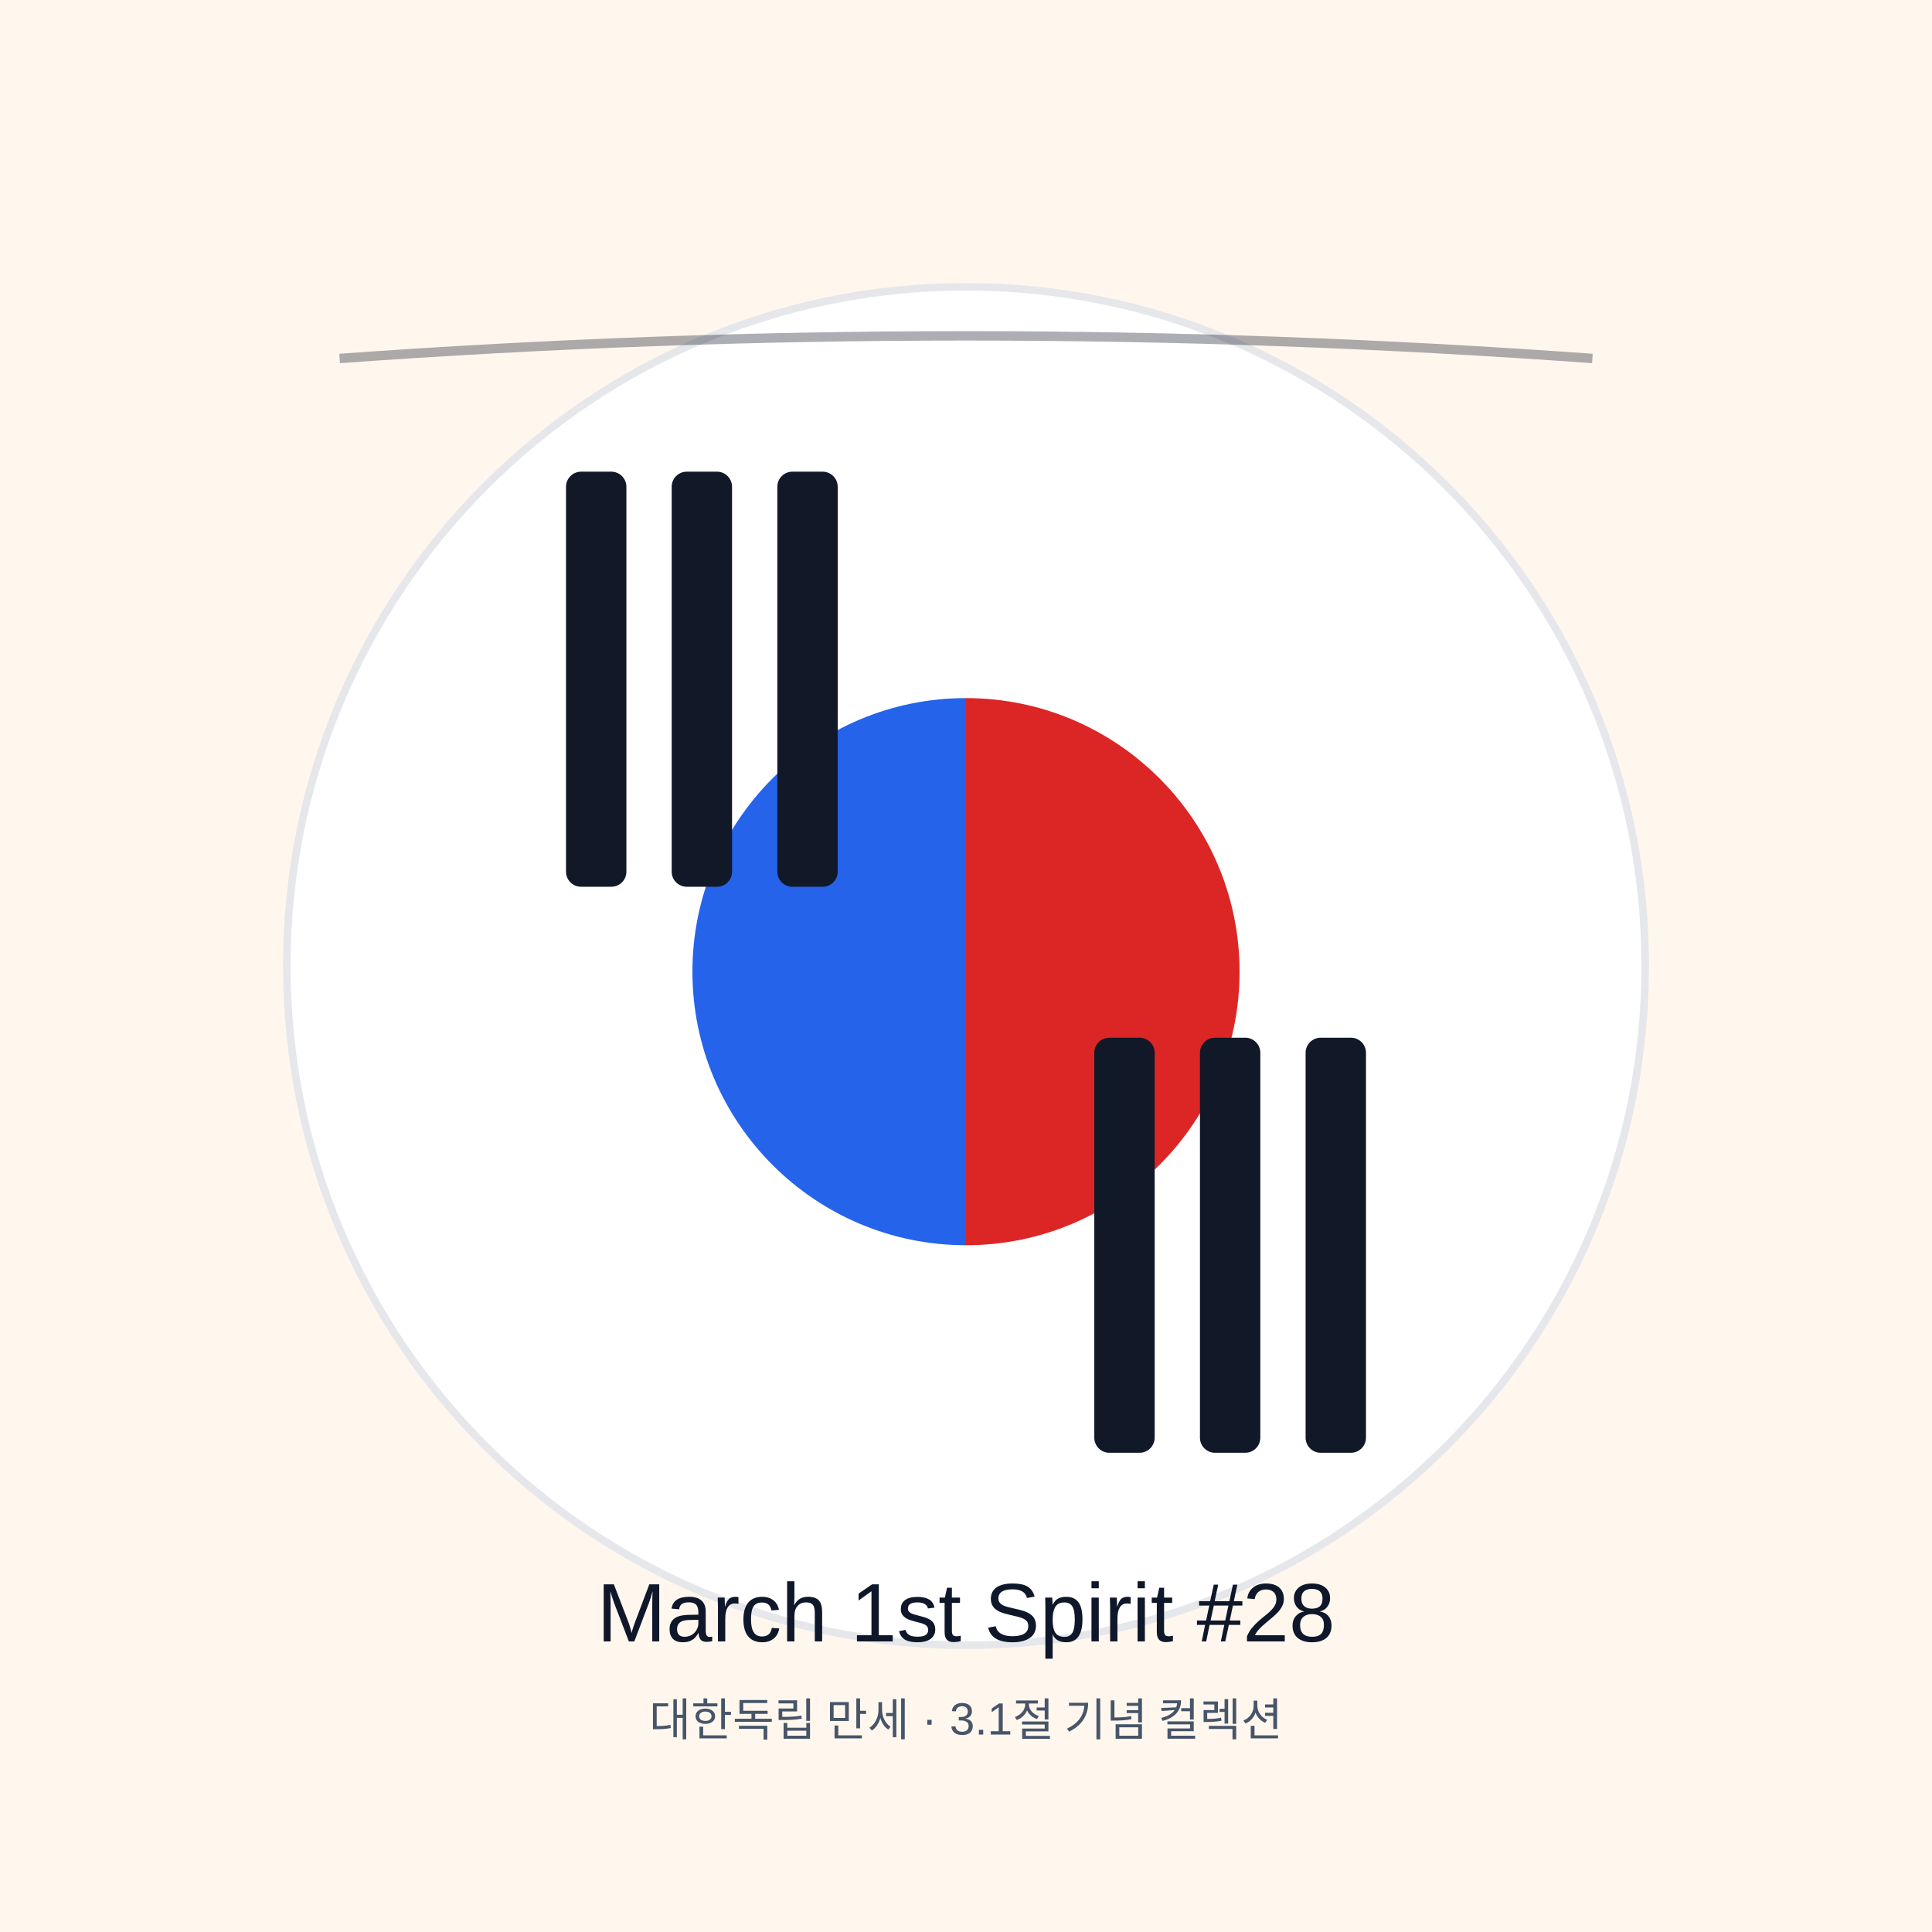
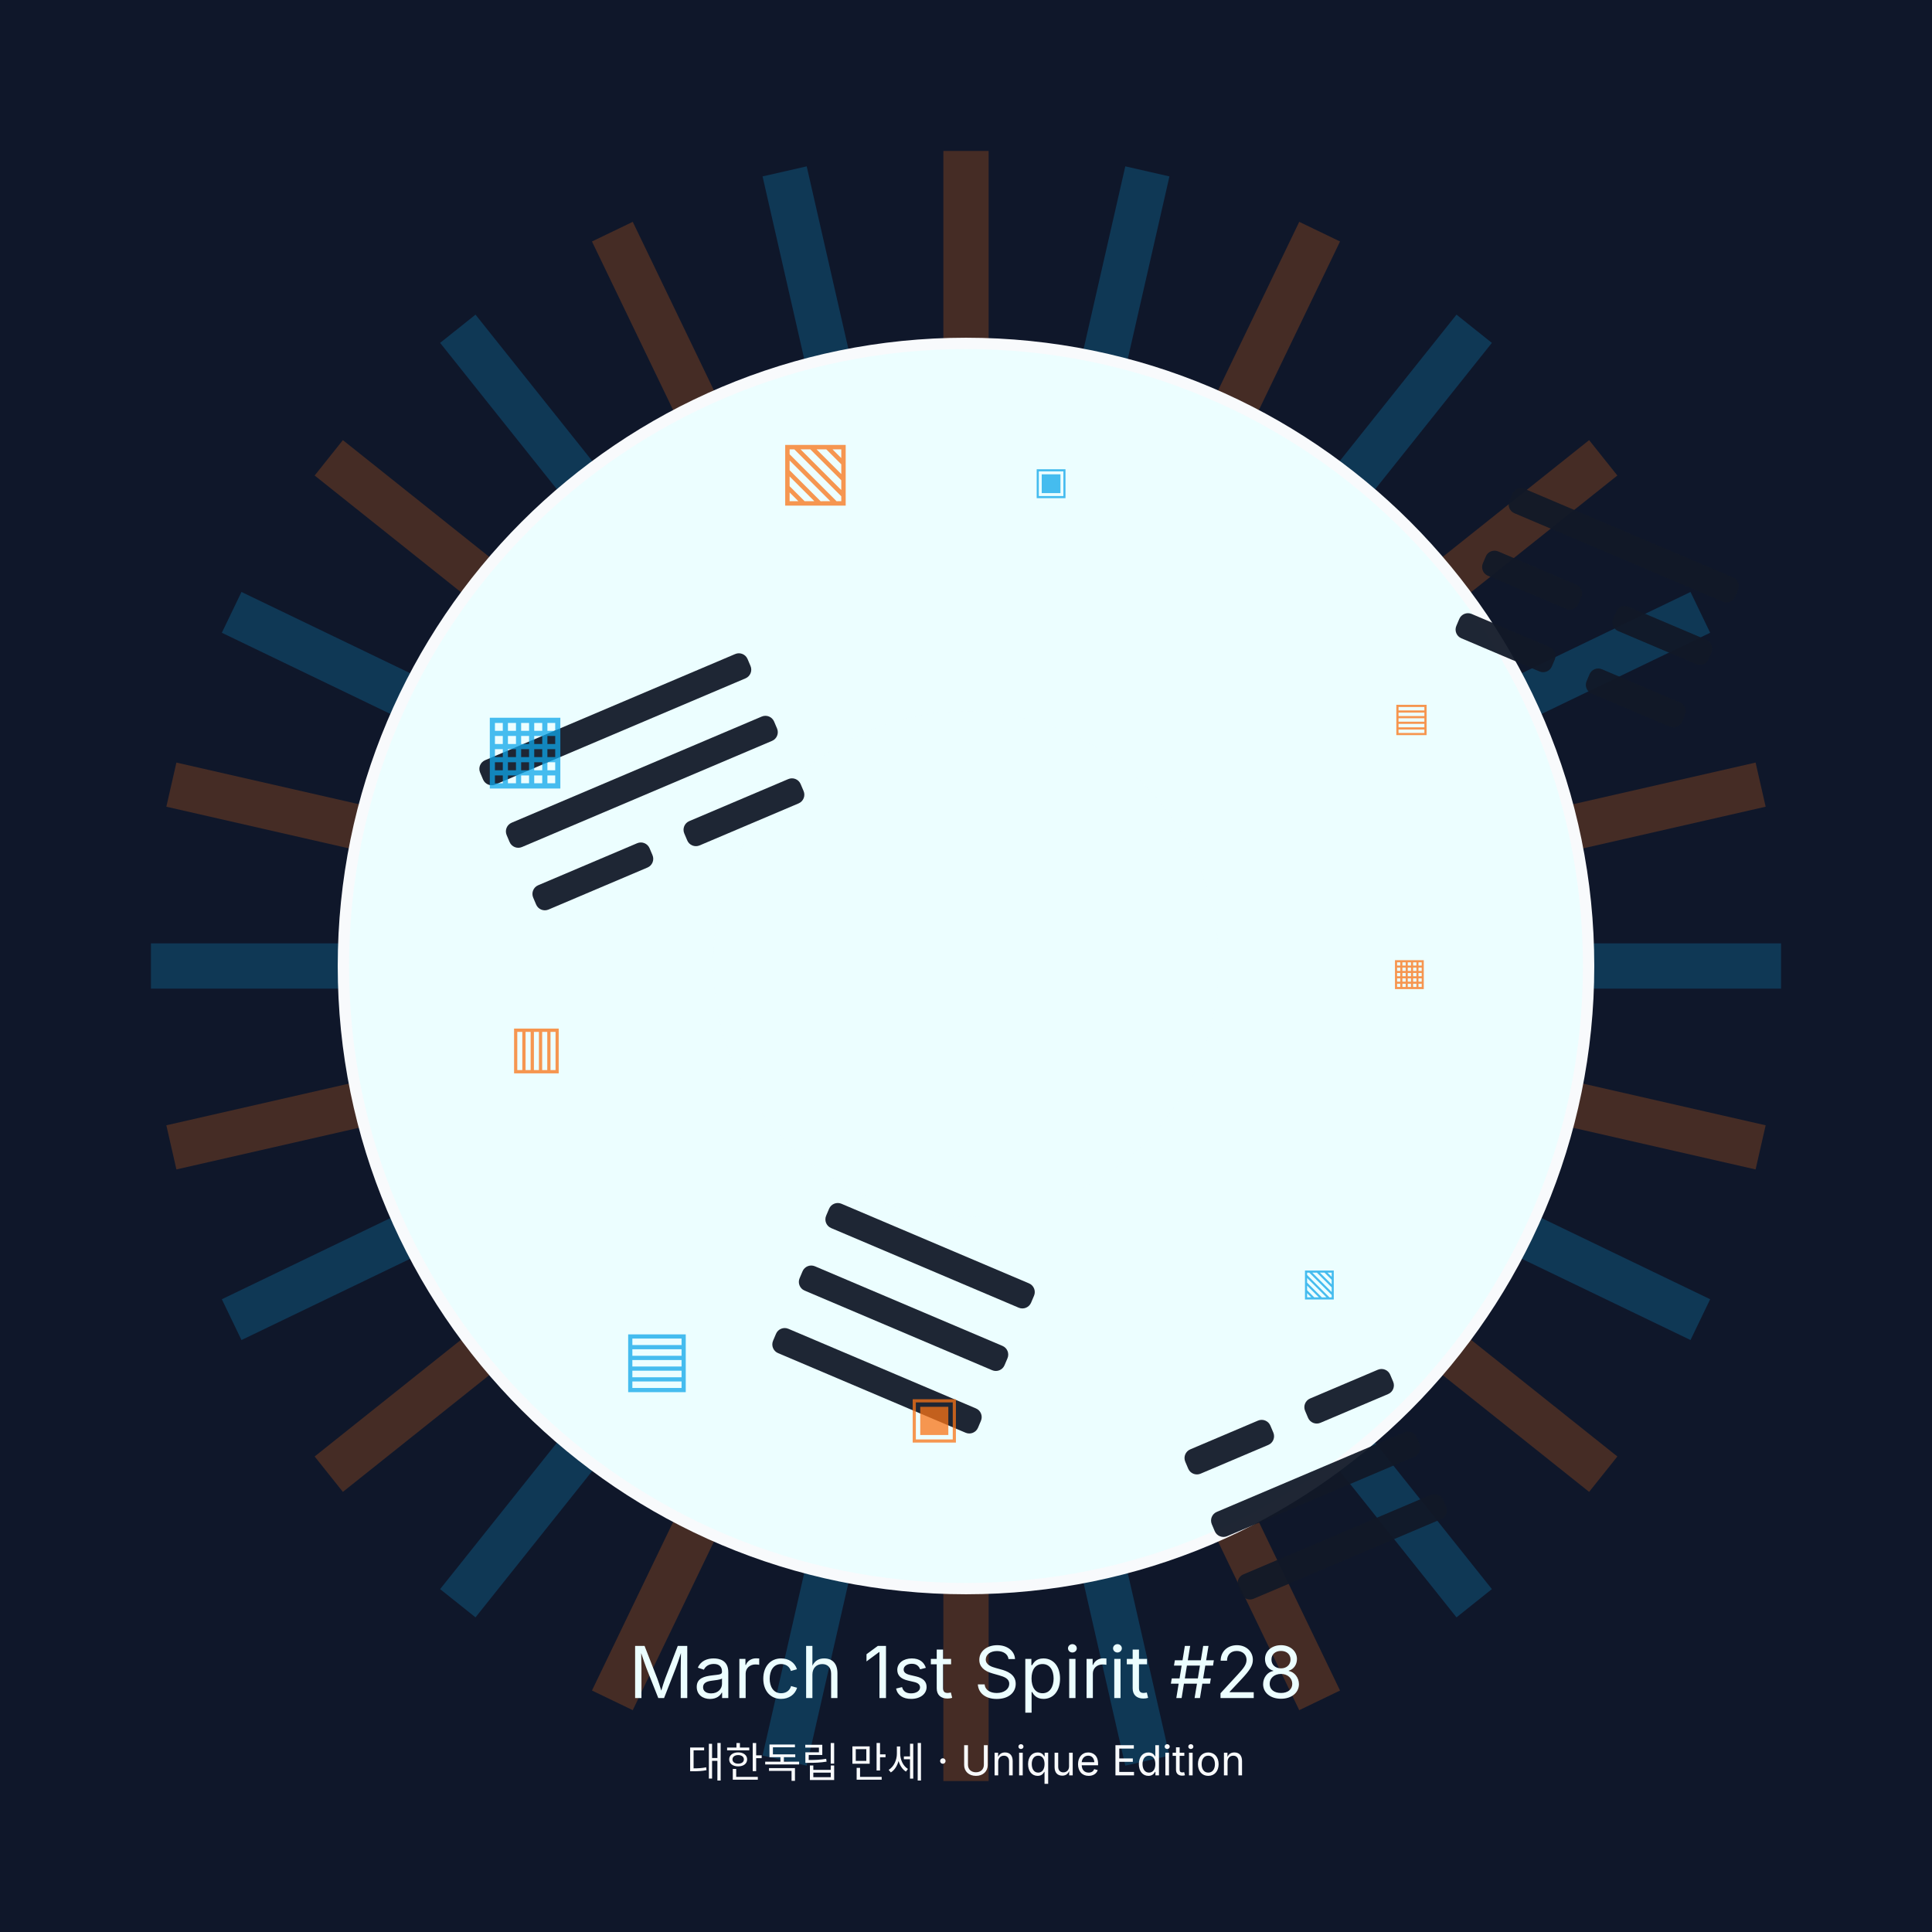
<svg xmlns="http://www.w3.org/2000/svg" width="1024" height="1024" viewBox="0 0 1024 1024">
-   <rect width="1024" height="1024" fill="#fff7ed" />
-   <circle cx="512" cy="512" r="360" fill="#ffffff" stroke="#e5e7eb" stroke-width="4" />
-   <path d="M512 370c80 0 145 65 145 145s-65 145-145 145V370z" fill="#dc2626" />
-   <path d="M512 660c-80 0-145-65-145-145s65-145 145-145v290z" fill="#2563eb" />
-   <rect x="300" y="250" width="32" height="220" rx="8" fill="#111827" />
-   <rect x="356" y="250" width="32" height="220" rx="8" fill="#111827" />
-   <rect x="412" y="250" width="32" height="220" rx="8" fill="#111827" />
-   <rect x="580" y="550" width="32" height="220" rx="8" fill="#111827" />
-   <rect x="636" y="550" width="32" height="220" rx="8" fill="#111827" />
-   <rect x="692" y="550" width="32" height="220" rx="8" fill="#111827" />
-   <path d="M180 190 Q 512 166 844 190" stroke="#111827" stroke-width="5" fill="none" opacity="0.35" />
-   <text x="512" y="870" text-anchor="middle" font-size="44" font-family="Arial, sans-serif" fill="#0f172a">March 1st Spirit #28</text>
-   <text x="512" y="920" text-anchor="middle" font-size="24" font-family="Arial, sans-serif" fill="#475569">대한독립 만세 · 3.1절 기념 컬렉션</text>
+   <rect width="1024" height="1024" fill="#0f172a" />
+   <rect x="500" y="80" width="24" height="430" fill="#f97316" opacity="0.23" transform="rotate(0 512 512)" />
+   <rect x="500" y="80" width="24" height="430" fill="#0ea5e9" opacity="0.23" transform="rotate(12.85714 512 512)" />
+   <rect x="500" y="80" width="24" height="430" fill="#f97316" opacity="0.23" transform="rotate(25.71429 512 512)" />
+   <rect x="500" y="80" width="24" height="430" fill="#0ea5e9" opacity="0.23" transform="rotate(38.57143 512 512)" />
+   <rect x="500" y="80" width="24" height="430" fill="#f97316" opacity="0.23" transform="rotate(51.42857 512 512)" />
+   <rect x="500" y="80" width="24" height="430" fill="#0ea5e9" opacity="0.23" transform="rotate(64.28571 512 512)" />
+   <rect x="500" y="80" width="24" height="430" fill="#f97316" opacity="0.23" transform="rotate(77.14286 512 512)" />
+   <rect x="500" y="80" width="24" height="430" fill="#0ea5e9" opacity="0.23" transform="rotate(90 512 512)" />
+   <rect x="500" y="80" width="24" height="430" fill="#f97316" opacity="0.23" transform="rotate(102.8571 512 512)" />
+   <rect x="500" y="80" width="24" height="430" fill="#0ea5e9" opacity="0.23" transform="rotate(115.7143 512 512)" />
+   <rect x="500" y="80" width="24" height="430" fill="#f97316" opacity="0.23" transform="rotate(128.5714 512 512)" />
+   <rect x="500" y="80" width="24" height="430" fill="#0ea5e9" opacity="0.23" transform="rotate(141.4286 512 512)" />
+   <rect x="500" y="80" width="24" height="430" fill="#f97316" opacity="0.23" transform="rotate(154.2857 512 512)" />
+   <rect x="500" y="80" width="24" height="430" fill="#0ea5e9" opacity="0.23" transform="rotate(167.1429 512 512)" />
+   <rect x="500" y="80" width="24" height="430" fill="#f97316" opacity="0.23" transform="rotate(180 512 512)" />
+   <rect x="500" y="80" width="24" height="430" fill="#0ea5e9" opacity="0.23" transform="rotate(192.8571 512 512)" />
+   <rect x="500" y="80" width="24" height="430" fill="#f97316" opacity="0.23" transform="rotate(205.7143 512 512)" />
+   <rect x="500" y="80" width="24" height="430" fill="#0ea5e9" opacity="0.23" transform="rotate(218.5714 512 512)" />
+   <rect x="500" y="80" width="24" height="430" fill="#f97316" opacity="0.23" transform="rotate(231.4286 512 512)" />
+   <rect x="500" y="80" width="24" height="430" fill="#0ea5e9" opacity="0.23" transform="rotate(244.2857 512 512)" />
+   <rect x="500" y="80" width="24" height="430" fill="#f97316" opacity="0.23" transform="rotate(257.1429 512 512)" />
+   <rect x="500" y="80" width="24" height="430" fill="#0ea5e9" opacity="0.23" transform="rotate(270 512 512)" />
+   <rect x="500" y="80" width="24" height="430" fill="#f97316" opacity="0.23" transform="rotate(282.8571 512 512)" />
+   <rect x="500" y="80" width="24" height="430" fill="#0ea5e9" opacity="0.23" transform="rotate(295.7143 512 512)" />
+   <rect x="500" y="80" width="24" height="430" fill="#f97316" opacity="0.23" transform="rotate(308.5714 512 512)" />
+   <rect x="500" y="80" width="24" height="430" fill="#0ea5e9" opacity="0.23" transform="rotate(321.4286 512 512)" />
+   <rect x="500" y="80" width="24" height="430" fill="#f97316" opacity="0.23" transform="rotate(334.2857 512 512)" />
+   <rect x="500" y="80" width="24" height="430" fill="#0ea5e9" opacity="0.23" transform="rotate(347.1429 512 512)" />
+   <circle cx="512" cy="512" r="190" fill="#ecfeff" opacity="0.2" />
+   <circle cx="512" cy="512" r="330" fill="#ecfeff" stroke="#f8fafc" stroke-width="6" />
+   <g transform="translate(512 511) rotate(101)">
+     <circle cx="0" cy="0" r="134" fill="#ecfeff" opacity="0.22" />
+     <path d="M0 -124 A 124 124 0 1 1 0 124 A 62 62 0 1 0 0 -124" fill="#f97316" />
+     <path d="M0 124 A 124 124 0 1 1 0 -124 A 62 62 0 1 0 0 124" fill="#0ea5e9" />
+   </g>
+   <g opacity="0.94">
+     <g transform="rotate(-23 512 512)">
+       <rect x="315" y="312" width="154" height="14" rx="5" fill="#111827" />
+       <rect x="315" y="348" width="154" height="14" rx="5" fill="#111827" />
+       <rect x="315" y="384" width="67" height="14" rx="5" fill="#111827" />
+       <rect x="402" y="384" width="67" height="14" rx="5" fill="#111827" />
+     </g>
+     <g transform="translate(380 0) rotate(23 512 512)">
+       <rect x="331" y="312" width="130" height="14" rx="5" fill="#111827" />
+       <rect x="331" y="348" width="55" height="14" rx="5" fill="#111827" />
+       <rect x="406" y="348" width="55" height="14" rx="5" fill="#111827" />
+       <rect x="331" y="384" width="55" height="14" rx="5" fill="#111827" />
+       <rect x="406" y="384" width="55" height="14" rx="5" fill="#111827" />
+     </g>
+     <g transform="translate(0 380) rotate(23 512 512)">
+       <rect x="347" y="304" width="118" height="14" rx="5" fill="#111827" />
+       <rect x="347" y="340" width="118" height="14" rx="5" fill="#111827" />
+       <rect x="347" y="376" width="118" height="14" rx="5" fill="#111827" />
+     </g>
+     <g transform="translate(380 380) rotate(-23 512 512)">
+       <rect x="315" y="296" width="49" height="14" rx="5" fill="#111827" />
+       <rect x="384" y="296" width="49" height="14" rx="5" fill="#111827" />
+       <rect x="315" y="332" width="118" height="14" rx="5" fill="#111827" />
+       <rect x="315" y="368" width="118" height="14" rx="5" fill="#111827" />
+     </g>
+   </g>
+   <text x="747.0" y="516.1" text-anchor="middle" dominant-baseline="middle" font-size="20" fill="#f97316" opacity="0.75">▦</text>
+   <text x="699.3" y="680.6" text-anchor="middle" dominant-baseline="middle" font-size="20" fill="#0ea5e9" opacity="0.75">▧</text>
+   <text x="495.2" y="752.4" text-anchor="middle" dominant-baseline="middle" font-size="30" fill="#f97316" opacity="0.75">▣</text>
+   <text x="348.2" y="721.6" text-anchor="middle" dominant-baseline="middle" font-size="40" fill="#0ea5e9" opacity="0.75">▤</text>
+   <text x="284.3" y="556.3" text-anchor="middle" dominant-baseline="middle" font-size="31" fill="#f97316" opacity="0.75">▥</text>
+   <text x="278.3" y="398.0" text-anchor="middle" dominant-baseline="middle" font-size="49" fill="#0ea5e9" opacity="0.75">▦</text>
+   <text x="432.2" y="250.9" text-anchor="middle" dominant-baseline="middle" font-size="42" fill="#f97316" opacity="0.75">▧</text>
+   <text x="557.1" y="255.9" text-anchor="middle" dominant-baseline="middle" font-size="20" fill="#0ea5e9" opacity="0.75">▣</text>
+   <text x="748.1" y="381.1" text-anchor="middle" dominant-baseline="middle" font-size="21" fill="#f97316" opacity="0.75">▤</text>
+   <text x="512" y="900" text-anchor="middle" font-size="38" font-family="Inter, Arial, sans-serif" fill="#ecfeff">March 1st Spirit #28</text>
+   <text x="512" y="942" text-anchor="middle" font-size="22" font-family="Inter, Arial, sans-serif" fill="#f8fafc">대한독립 만세 · Unique Edition</text>
</svg>
